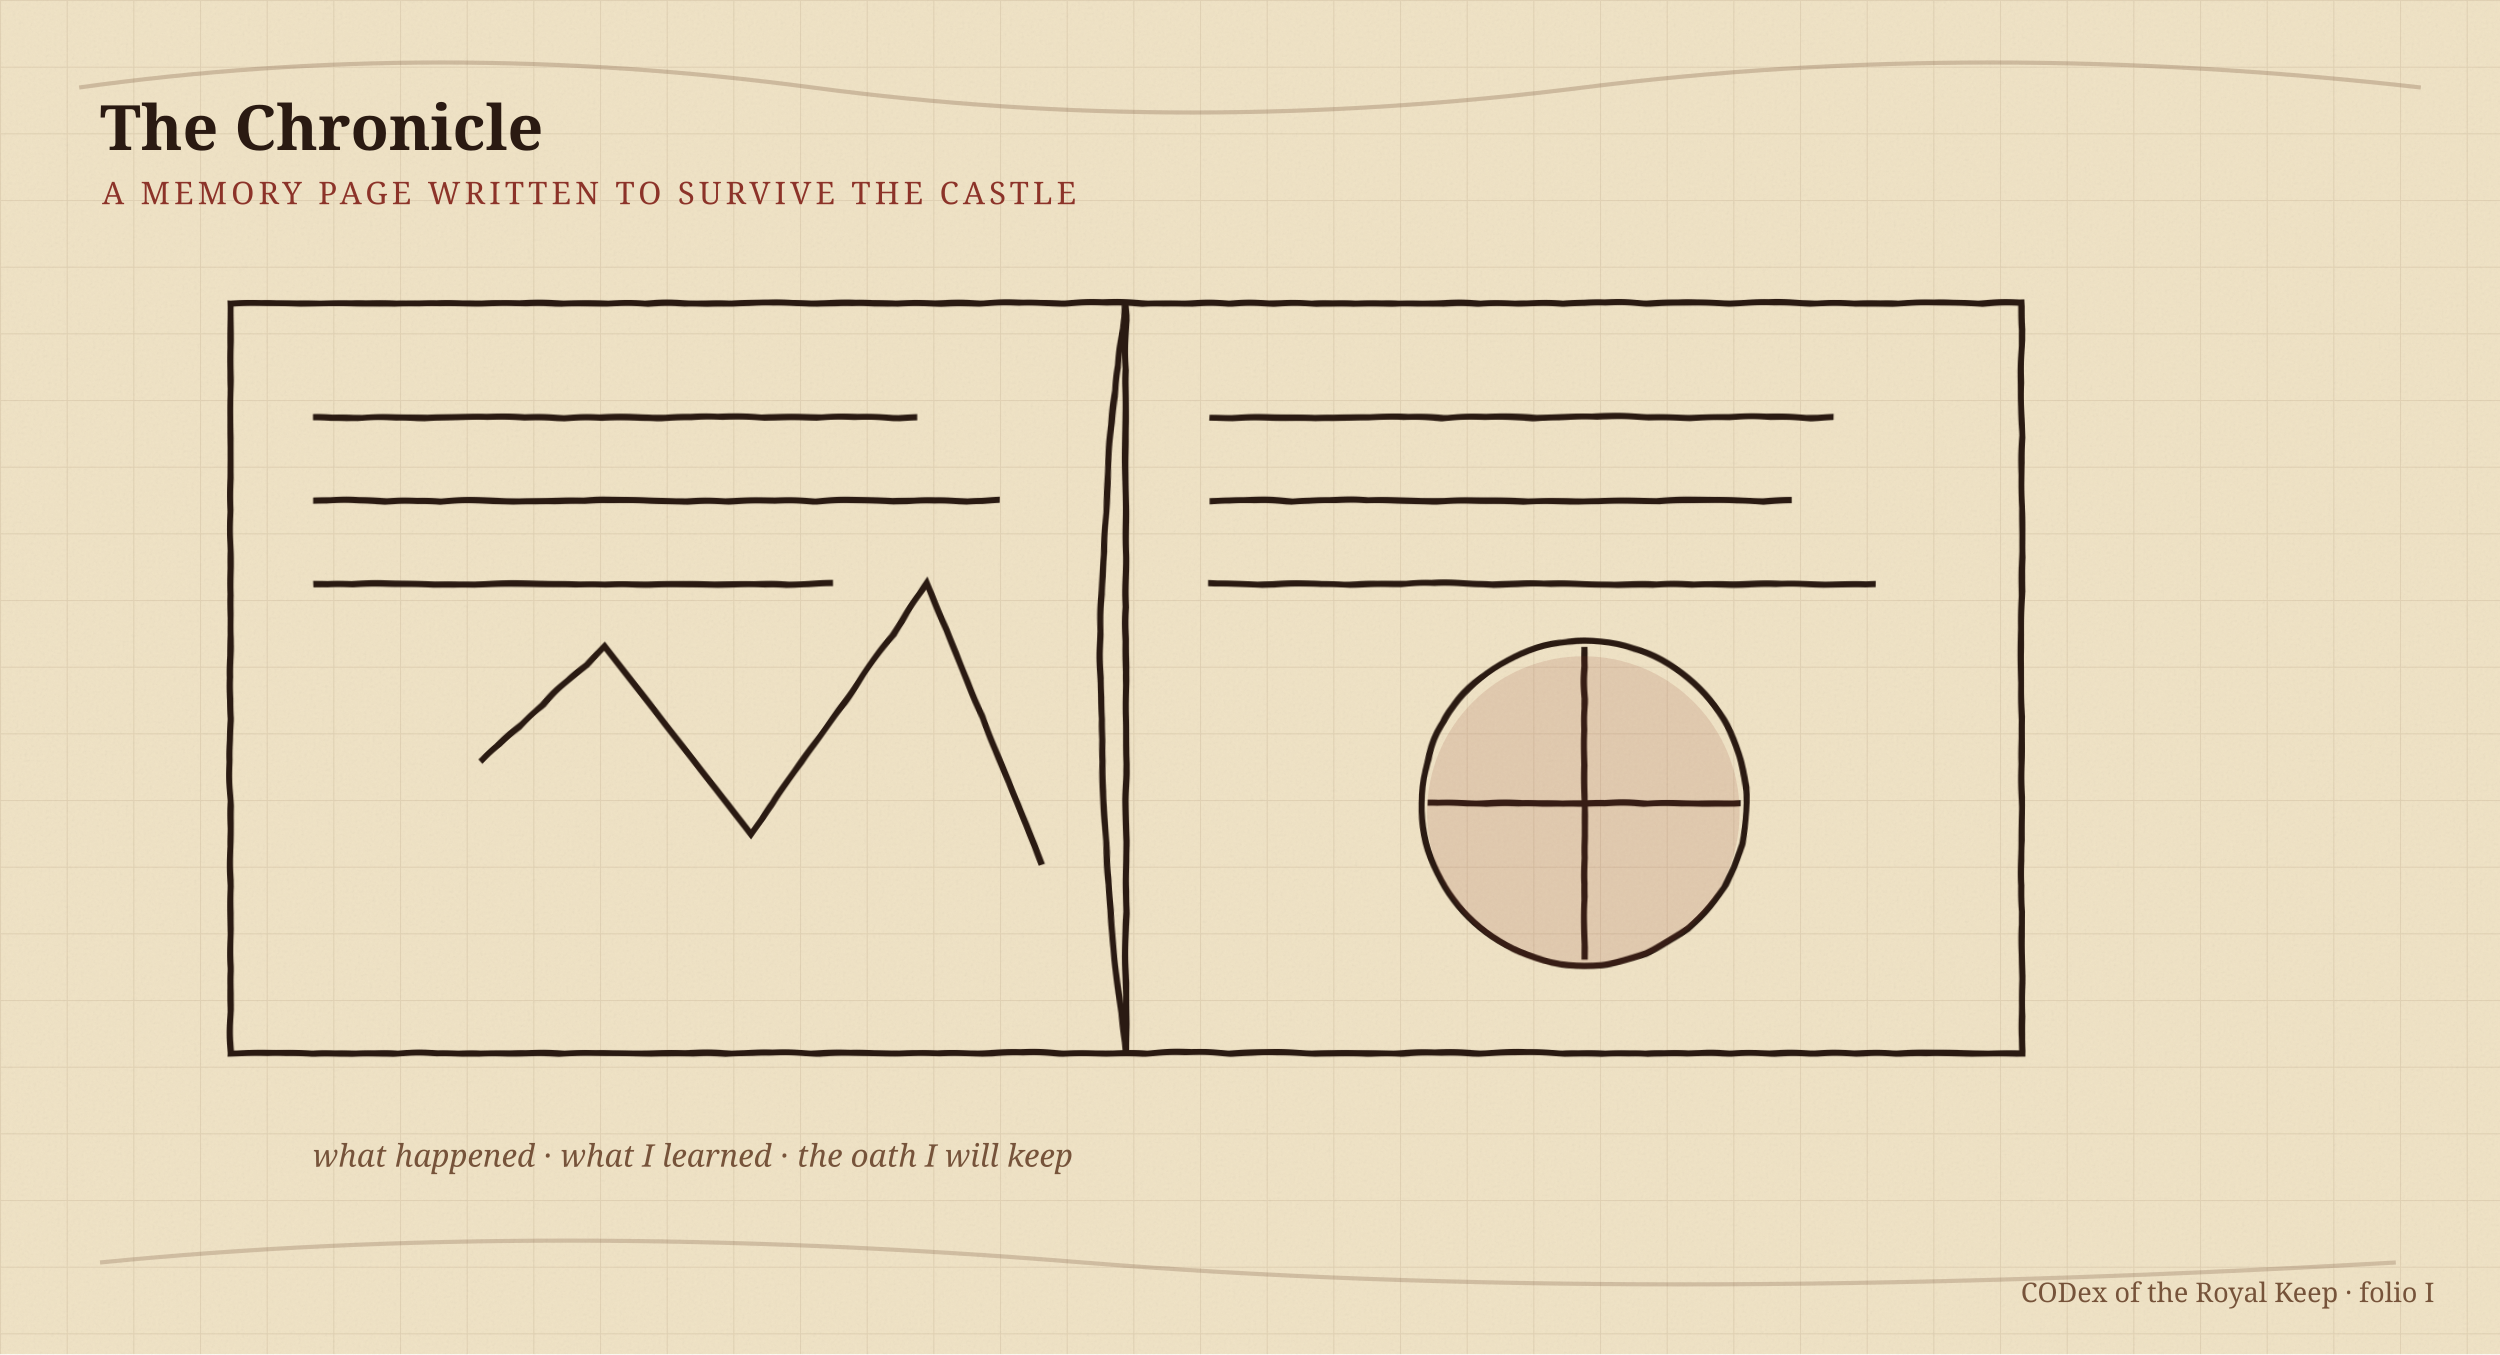
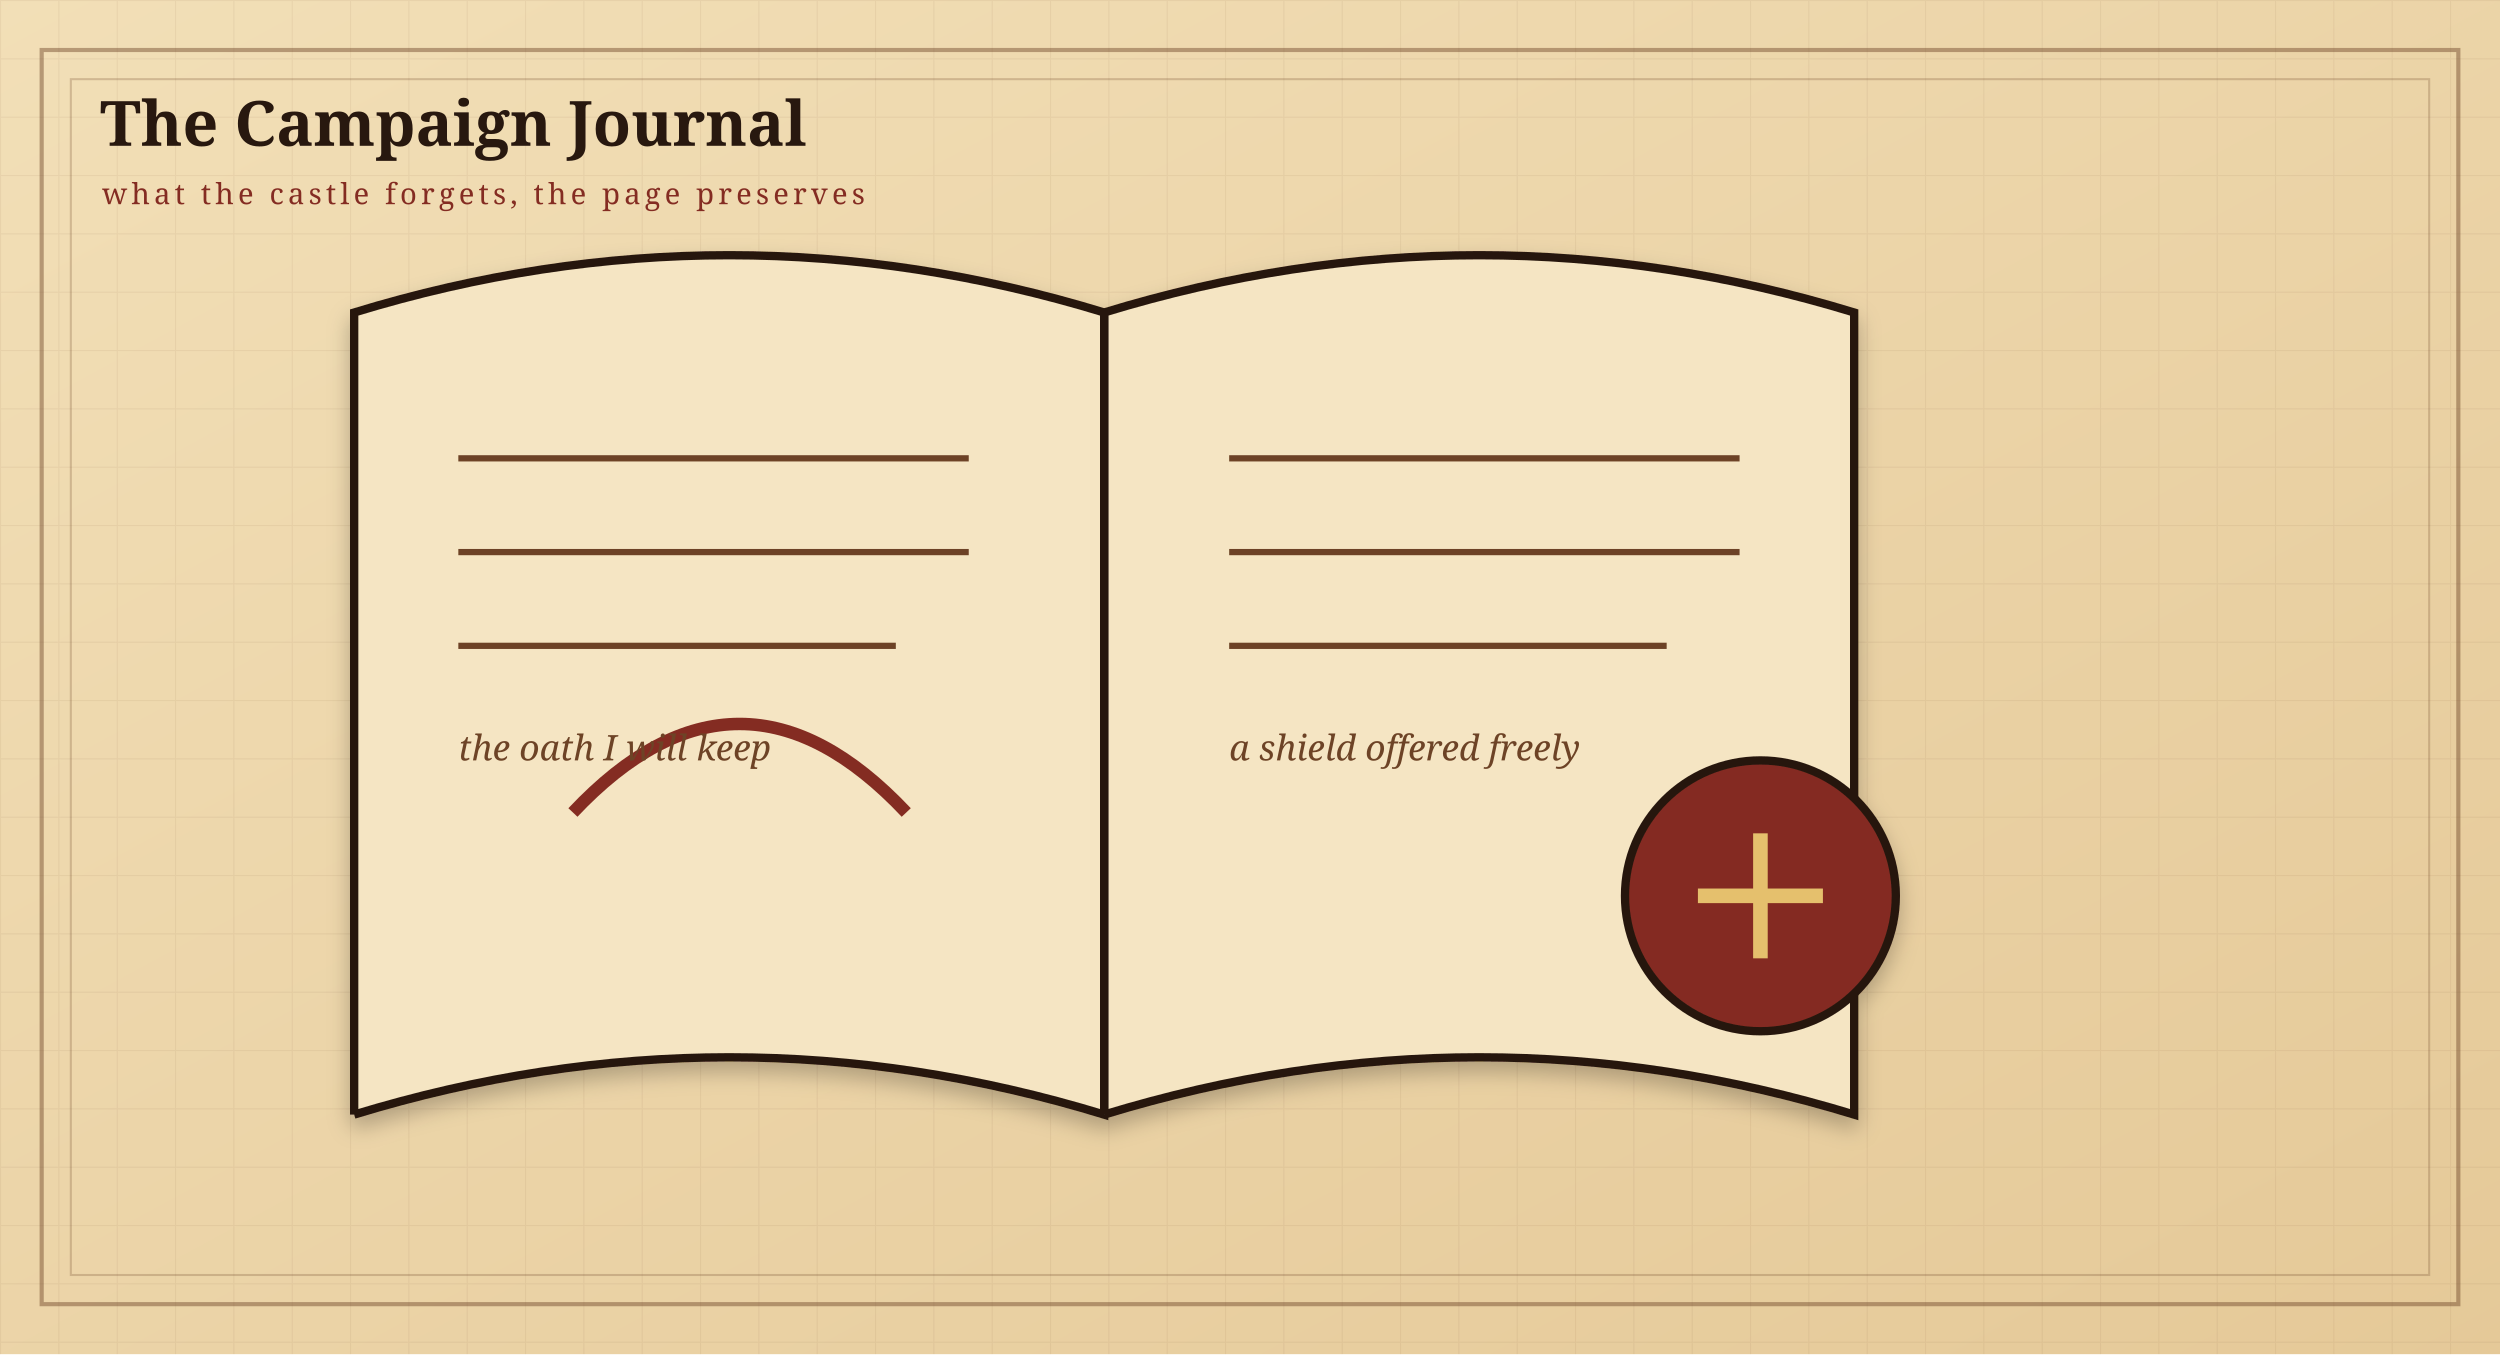
- <svg xmlns="http://www.w3.org/2000/svg" viewBox="0 0 1200 650" role="img" aria-labelledby="t d">
+ <svg xmlns="http://www.w3.org/2000/svg" viewBox="0 0 1200 650" role="img">
  <defs>
-     <filter id="paper">
-       <feTurbulence baseFrequency=".7" numOctaves="3" seed="7" type="fractalNoise" result="n" />
-       <feColorMatrix in="n" type="saturate" values="0" />
-       <feComponentTransfer>
-         <feFuncA type="table" tableValues="0 .13" />
-       </feComponentTransfer>
+     <linearGradient id="paper" x1="0" y1="0" x2="1" y2="1">
+       <stop stop-color="#f2dfb7" />
+       <stop offset="1" stop-color="#e5c998" />
+     </linearGradient>
+     <filter id="rough">
+       <feTurbulence baseFrequency=".018" numOctaves="2" seed="6" result="n" />
+       <feDisplacementMap in="SourceGraphic" in2="n" scale="1.2" />
    </filter>
-     <filter id="rough">
-       <feTurbulence baseFrequency=".025" numOctaves="2" seed="4" result="n" />
-       <feDisplacementMap in="SourceGraphic" in2="n" scale="1.6" />
+     <pattern id="grain" width="28" height="28" patternUnits="userSpaceOnUse">
+       <path d="M28 0H0V28" fill="none" stroke="#6d4326" stroke-opacity=".07" />
+     </pattern>
+     <filter id="shadow">
+       <feDropShadow dx="0" dy="5" stdDeviation="5" flood-opacity=".25" />
    </filter>
-     <pattern id="grid" width="32" height="32" patternUnits="userSpaceOnUse">
-       <path d="M32 0H0V32" fill="none" stroke="#76533a" stroke-opacity=".12" stroke-width="1" />
-     </pattern>
-     <pattern id="hatch" width="9" height="9" patternUnits="userSpaceOnUse" patternTransform="rotate(18)">
-       <line x1="0" y1="0" x2="0" y2="9" stroke="#76533a" stroke-opacity=".18" stroke-width="2" />
-     </pattern>
  </defs>
-   <rect width="100%" height="100%" fill="#efe2c4" />
-   <rect width="100%" height="100%" fill="url(#grid)" />
-   <rect width="100%" height="100%" filter="url(#paper)" opacity=".6" />
-   <path d="M38 42 Q210 18 390 42 T760 42 T1162 42" fill="none" stroke="#76533a" stroke-opacity=".28" stroke-width="2" />
-   <path d="M48 606 Q260 585 520 606 T1150 606" fill="none" stroke="#76533a" stroke-opacity=".25" stroke-width="2" />
-   <g transform="translate(110 145)" stroke="#2a1a12" stroke-width="3" fill="none" filter="url(#rough)">
-     <path d="M0 0h430v360H0zM430 0h430v360H430z" />
-     <path d="M430 0q-24 180 0 360" />
-     <path d="M40 55h290M40 95h330M40 135h250M470 55h300M470 95h280M470 135h320" />
-     <path d="M120 220l60-55 70 90 85-120 55 135" />
-     <circle cx="650" cy="240" r="78" />
-     <path d="M650 165v150M575 240h150" />
+   <rect width="1200" height="650" fill="url(#paper)" />
+   <rect width="1200" height="650" fill="url(#grain)" />
+   <path d="M20 24H1180V626H20Z" fill="none" stroke="#6d4326" stroke-width="2" opacity=".45" />
+   <path d="M34 38H1166V612H34Z" fill="none" stroke="#6d4326" stroke-width="1" opacity=".25" />
+   <text x="48" y="70" font-family="Georgia,serif" font-size="30" font-weight="700" fill="#28180f">The Campaign Journal</text>
+   <text x="49" y="98" font-family="Georgia,serif" font-size="14" letter-spacing="2" fill="#842c22">what the castle forgets, the page preserves</text>
+   <g filter="url(#shadow)" stroke="#28180f" stroke-width="4">
+     <path d="M170 535V150q180-55 360 0v385q-180-55-360 0" fill="#f5e5c3" />
+     <path d="M530 535V150q180-55 360 0v385q-180-55-360 0" fill="#f5e5c3" />
+     <path d="M530 150v385" />
+     <path d="M220 220h245M220 265h245M220 310h210M590 220h245M590 265h245M590 310h210" stroke="#6d4326" stroke-width="3" />
+     <circle cx="845" cy="430" r="65" fill="#842c22" />
+     <path d="M815 430h60M845 400v60" stroke="#e5c06d" stroke-width="7" />
  </g>
-   <g fill="#8c3329" fill-opacity=".14">
-     <circle cx="760" cy="390" r="75" />
+   <path d="M275 390q80-85 160 0" fill="none" stroke="#842c22" stroke-width="6" />
+   <g fill="#6d4326" font-family="Georgia,serif" font-style="italic" font-size="17">
+     <text x="220" y="365">the oath I will keep</text>
+     <text x="590" y="365">a shield offered freely</text>
  </g>
-   <g fill="#76533a" font-family="Georgia,serif" font-size="15" font-style="italic">
-     <text x="150" y="560">what happened · what I learned · the oath I will keep</text>
-   </g>
-   <text x="48" y="72" font-family="Georgia,serif" font-size="30" font-weight="700" fill="#2a1a12">The Chronicle</text>
-   <text x="49" y="98" font-family="Georgia,serif" font-size="15" letter-spacing="2" fill="#8c3329">A MEMORY PAGE WRITTEN TO SURVIVE THE CASTLE</text>
-   <text x="970" y="625" font-family="Georgia,serif" font-size="13" fill="#76533a">CODex of the Royal Keep · folio I</text>
</svg>
